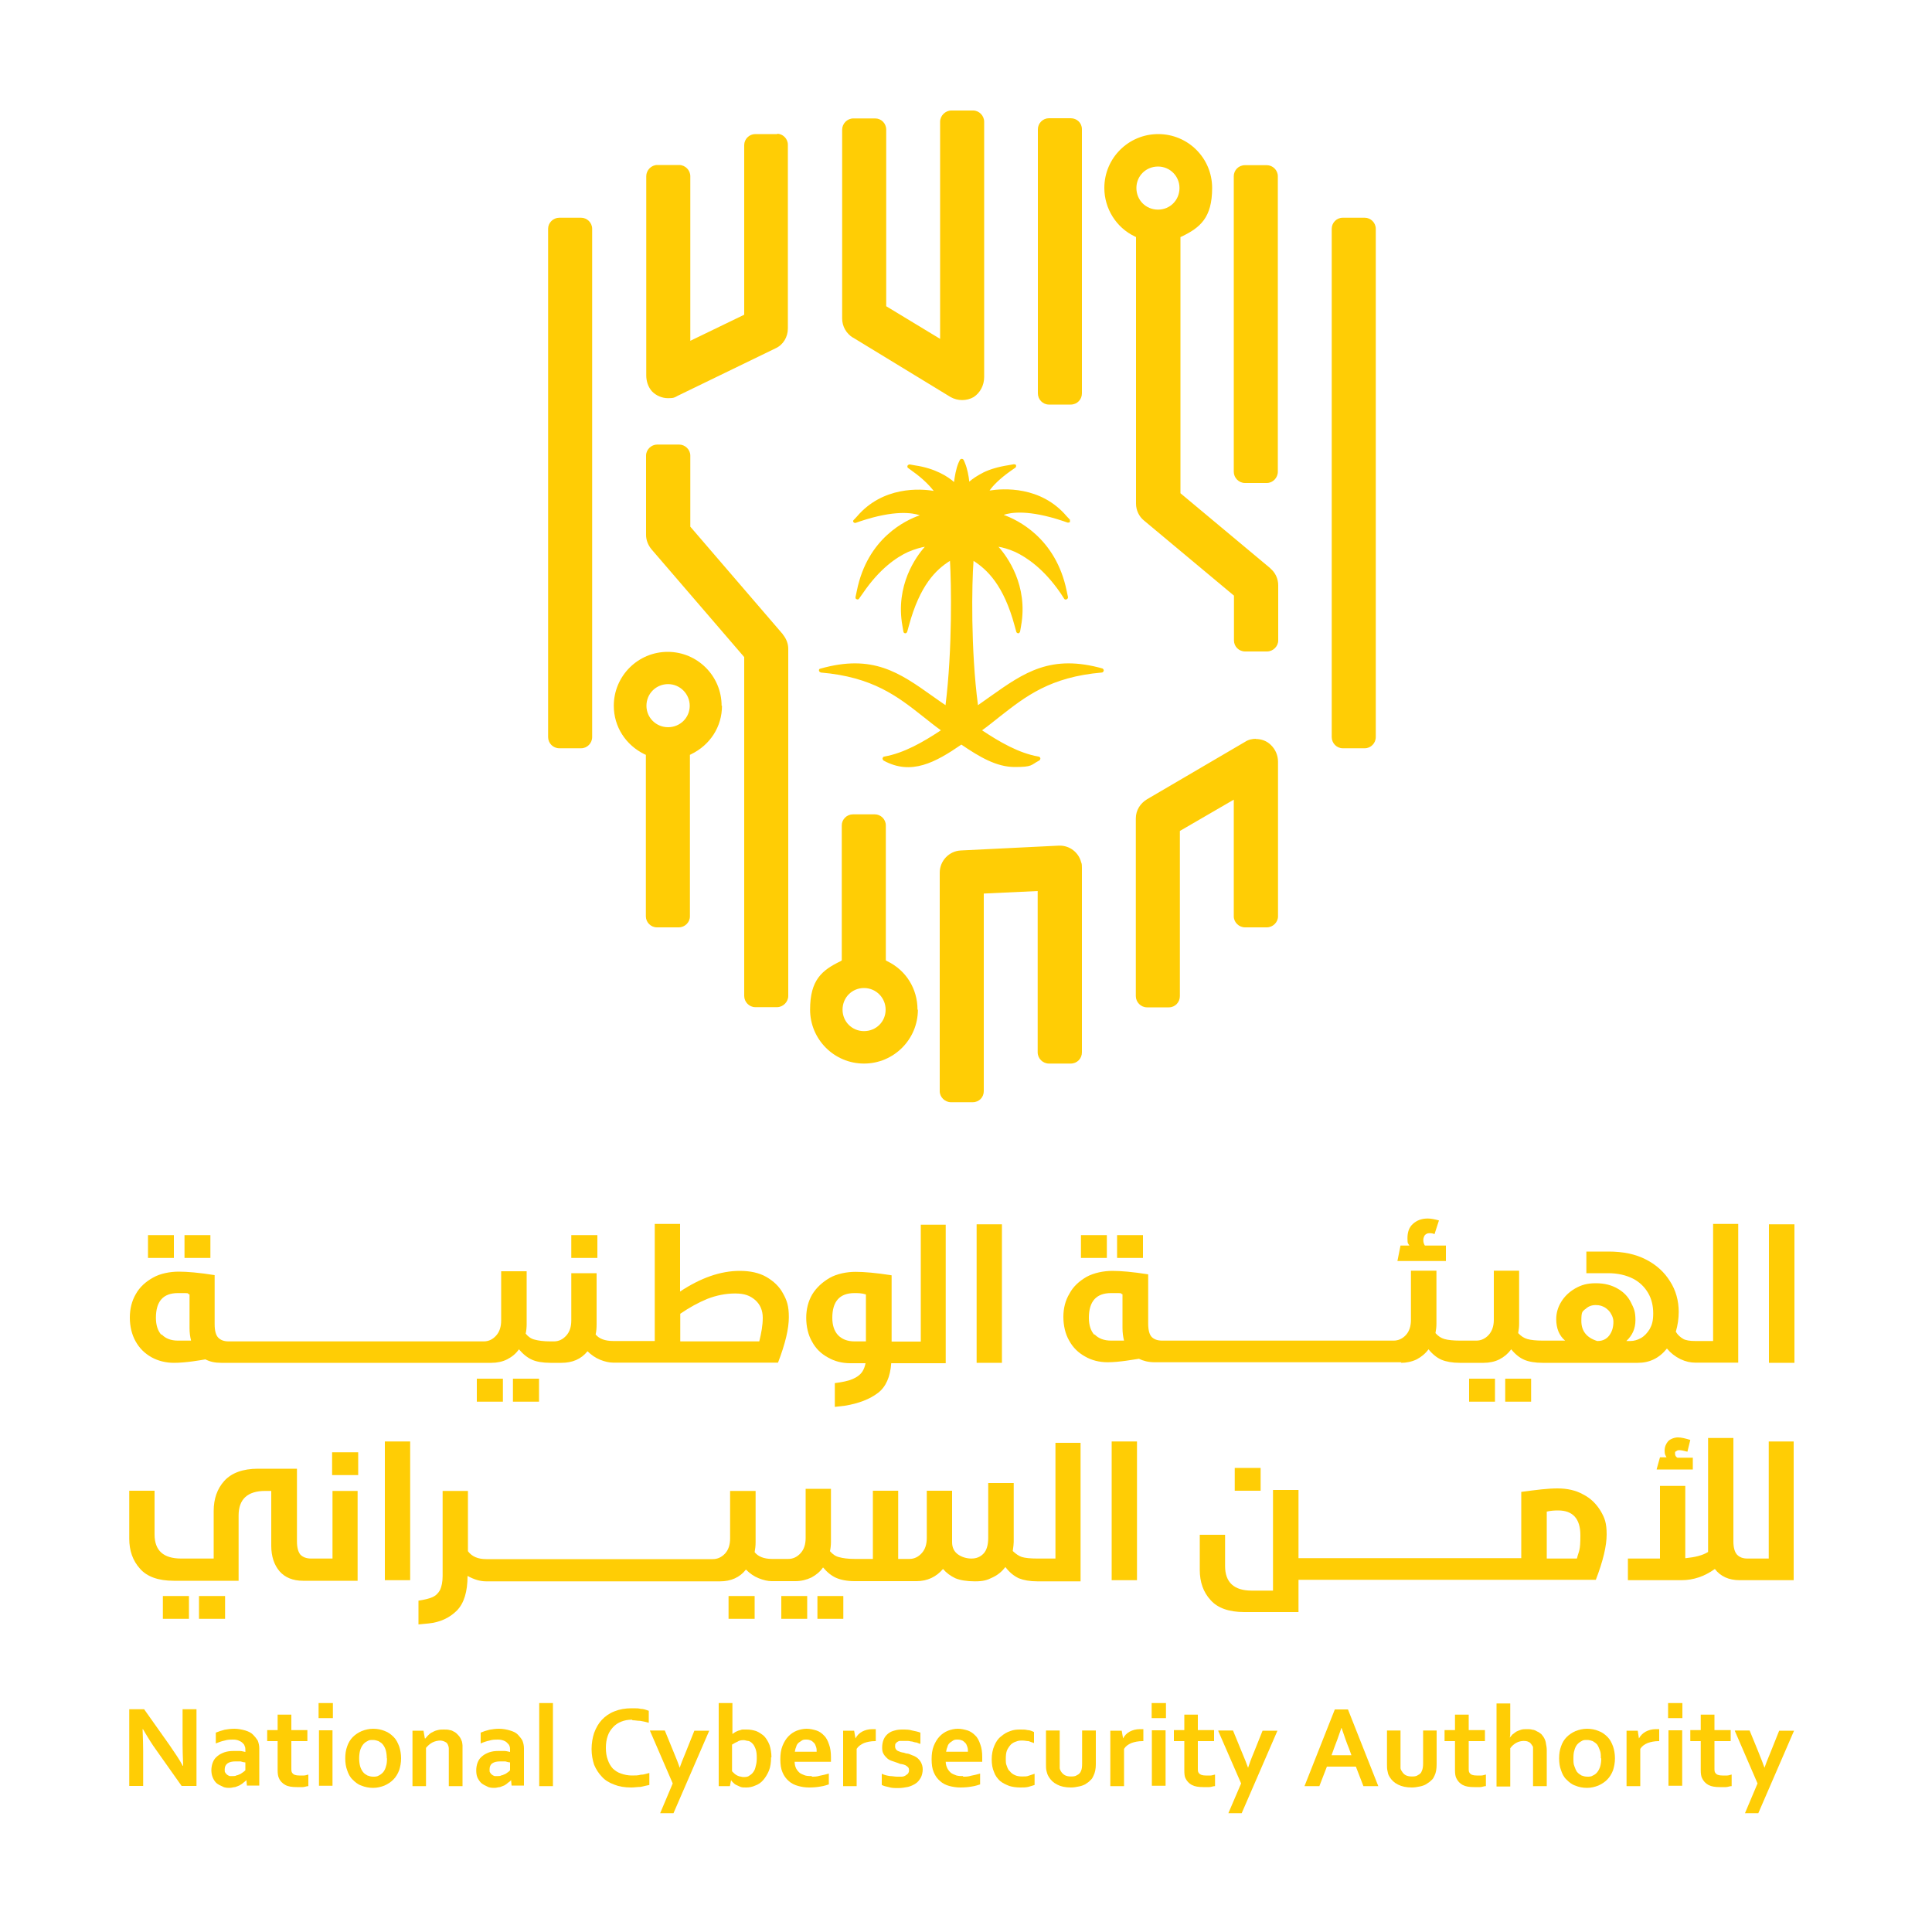
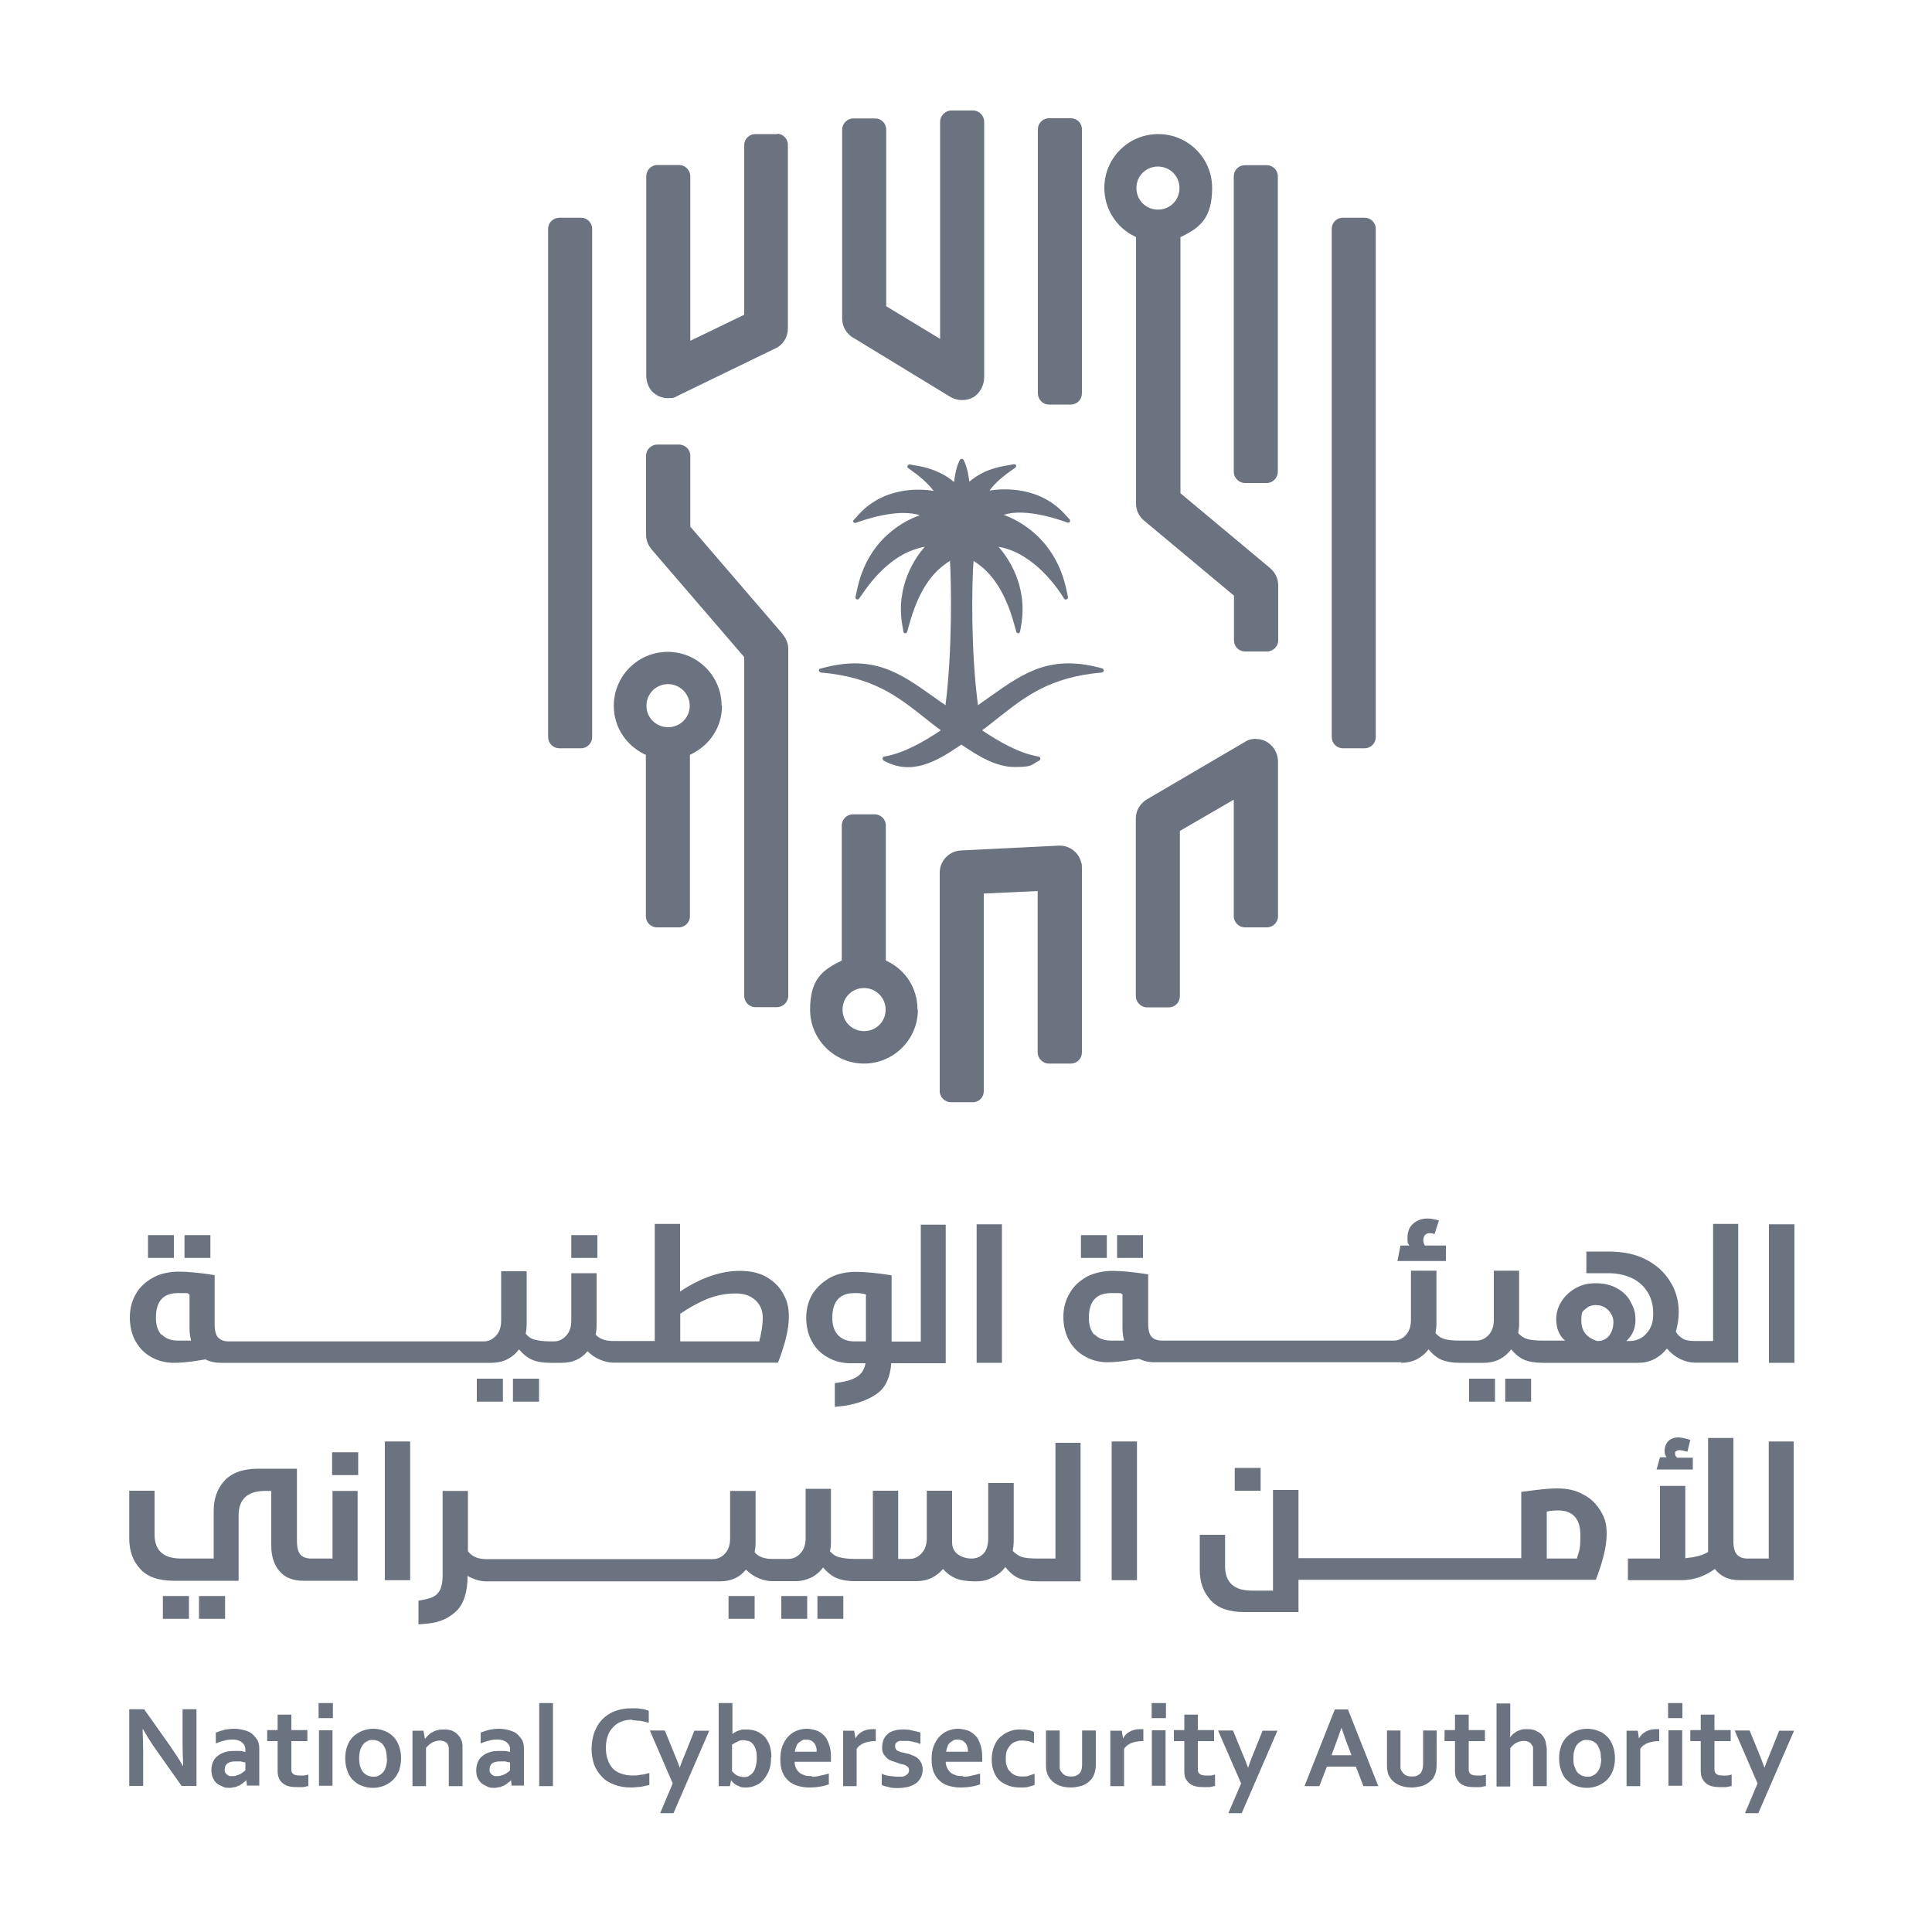
<svg xmlns="http://www.w3.org/2000/svg" version="1.2" viewBox="0 0 1000 1000" width="1000" height="1000">
  <style>
- 		.s0 { fill: #ffcd05 } 
+ 		.s0 { fill: #6b7280 } 
	</style>
  <g>
    <g id="Layer_1">
      <path class="s0" d="m405.2 328.4c1.8 2.2 2.8 4.8 2.8 7.4v179.7c0 3.1-2.7 5.8-5.8 5.8h-11.3c-3.1 0-5.7-2.7-5.7-5.8v-175.4l-48-55.8c-1.8-2.2-2.8-4.8-2.8-7.4v-41.1c0-3.1 2.7-5.7 5.8-5.7h11.3c3.1 0 5.8 2.6 5.8 5.7v36.8l47.9 55.7zm-31.5 36.9c0 10.8-6.1 20.3-16 25.1l-0.6 0.3v83.6c0 3.1-2.6 5.7-5.8 5.7h-11.3c-3.1 0-5.7-2.6-5.7-5.7v-83.6l-0.7-0.3c-9.8-4.8-15.9-14.3-15.9-25.1 0-15.4 12.5-27.9 27.9-27.9 15.4 0 27.9 12.5 27.9 27.9zm-16.7 0c0-6.1-5-11.2-11.2-11.2-6.2 0-11.2 4.9-11.2 11.2 0 6.2 5 11.1 11.2 11.1 6.2 0 11.2-4.9 11.2-11.1zm45.3-295.9h-11.4c-3.1 0-5.7 2.6-5.7 5.7v87.8l-27.9 13.5v-85.2c0-3.1-2.6-5.8-5.8-5.8h-11.3c-3.1 0-5.7 2.7-5.7 5.8v103.1c0 3.1 1 6 2.9 8.2 2.2 2.3 5.3 3.6 8.4 3.6 3.1 0 3.4-0.4 4.9-1.2l50.7-24.6c4-1.8 6.4-5.9 6.4-10.3v-95.1c0-3.1-2.6-5.7-5.7-5.7h0.2zm140.6 140h11.3c3.3 0 5.8-2.6 5.8-5.8v-136.7c0-3.3-2.6-5.7-5.8-5.7h-11.3c-3.1 0-5.7 2.6-5.7 5.7v136.7c0 3.2 2.6 5.8 5.7 5.8zm-101.6-34.8l50.7 30.9c3.7 2.1 8.4 2.1 12 0 3.3-2.2 5.4-6 5.4-10.4v-132.1c0-3.1-2.6-5.8-5.7-5.8h-11.3c-3.1 0-5.8 2.7-5.8 5.8v112.4l-27.9-16.9v-91.4c0-3.3-2.6-5.8-5.7-5.8h-11.3c-3.2 0-5.8 2.7-5.8 5.8v97.8c0 4 2.1 7.7 5.6 9.9zm-140.5-61.9h-11.3c-3.2 0-5.8 2.6-5.8 5.7v263.1c0 3.2 2.6 5.8 5.8 5.8h11.3c3.1 0 5.7-2.6 5.7-5.8v-263.1c0-3.1-2.6-5.7-5.7-5.7zm405.6 0h-11.4c-3.2 0-5.7 2.6-5.7 5.7v263.1c0 3.2 2.6 5.8 5.7 5.8h11.4c3.1 0 5.7-2.6 5.7-5.8v-263.1c0-3.1-2.6-5.7-5.7-5.7zm-48.9 181.5c2.6 2.1 4.1 5.4 4.1 8.7v28.6c0 3.1-2.7 5.7-5.8 5.7h-11.3c-3.3 0-5.8-2.6-5.8-5.7v-23.2l-46.6-38.9c-2.6-2.1-4.1-5.4-4.1-8.7v-138l-0.6-0.3c-9.7-4.6-15.8-14.5-15.8-25.1 0-15.5 12.5-27.9 27.9-27.9 15.4 0 27.9 12.4 27.9 27.9 0 15.4-6.2 20.5-15.7 25.1l-0.7 0.3v132.6l46.6 38.9zm-7.4 88.2c-1.9 0-3.9 0.4-5.7 1.6l-50.7 29.7c-3.5 2.1-5.8 5.7-5.8 9.9v92c0 3.1 2.6 5.8 5.8 5.8h11.3c3.3 0 5.7-2.7 5.7-5.8v-85.5l27.9-16.2v60.4c0 3.1 2.7 5.7 5.8 5.7h11.3c3.1 0 5.8-2.6 5.8-5.7v-80c0-3.4-1.4-6.5-3.7-8.7-2.1-2.1-4.9-3.1-7.8-3.1zm-101.5 55.3h-0.6l-50.7 2.5c-6.1 0.3-10.9 5.4-10.9 11.5v113.1c0 3.1 2.7 5.7 5.8 5.7h11.3c3.3 0 5.7-2.6 5.7-5.7v-102.3l27.9-1.3v83.5c0 3.2 2.7 5.8 5.8 5.8h11.3c3.3 0 5.8-2.6 5.8-5.8v-95.5c0-1.1 0-2.1-0.4-2.9-1.3-5.1-5.9-8.6-11-8.6zm-73.5 84.9c0 15.4-12.5 27.9-27.9 27.9-15.4 0-27.9-12.5-27.9-27.9 0-15.4 6.1-20.4 15.8-25.1l0.6-0.4v-69.9c0-3.1 2.6-5.7 5.8-5.7h11.3c3.1 0 5.7 2.6 5.7 5.7v69.9l0.7 0.4c9.8 4.7 15.7 14.3 15.7 25.1zm-16.7 0c0-6.1-4.9-11.2-11.2-11.2-6.2 0-11.1 4.9-11.1 11.2 0 6.2 4.9 11.1 11.1 11.1 6.3 0 11.2-4.9 11.2-11.1zm197.3-437.1h-11.3c-3.3 0-5.8 2.6-5.8 5.7v153c0 3.1 2.6 5.8 5.8 5.8h11.3c3.1 0 5.7-2.7 5.7-5.8v-153c0-3.1-2.6-5.7-5.7-5.7zm-45.2 11.8c0-6.1-4.9-11.1-11.1-11.1-6.3 0-11.2 4.9-11.2 11.1 0 6.3 4.9 11.2 11.2 11.2 6.2 0 11.1-4.9 11.1-11.2zm-39.5 248.8c-27.1-7.7-40.9 2-58.3 14.3-2.1 1.5-4.2 3-6.5 4.6-3.8-28.7-3.2-63.2-2.3-74.7 7 4.5 15.6 12.5 21.3 33.7l0.8 2.9c0 0.5 0.7 0.9 1 0.9 0.5 0 0.8-0.4 1-0.9l0.5-2.9c3.8-21-7.2-36-11.7-41 2 0.3 5.1 1.1 8.7 2.7 5.9 2.8 14.8 8.7 23.5 21.4l1.8 2.8c0.3 0.5 0.8 0.5 1.3 0.3 0.5-0.2 0.7-0.7 0.7-1.1l-0.7-3.3c-5.6-27.4-25.6-36.8-32.6-39.3 3.7-1.3 12.9-2.8 30.8 3.2l2.3 0.8c0.5 0 0.8 0 1.2-0.3 0-0.4 0-0.9 0-1.2l-1.7-1.8c-13.4-15.8-33-14.4-39.9-13.3 1.7-2.5 5.3-6.2 11-10.2l2.3-1.6c0.4-0.3 0.5-0.8 0.4-1.2 0-0.5-0.7-0.6-1.2-0.6l-2.8 0.5c-5.2 0.8-9.5 2.1-12.8 3.7-3.3 1.7-5.7 3.3-7.4 4.8-0.3-2.9-1-6.7-2.3-9.8l-0.6-1.4c-0.2-0.3-0.5-0.6-1-0.6-0.5 0-0.8 0.3-1 0.6l-0.7 1.5c-1.3 3.1-1.9 6.9-2.3 9.9-3.1-2.8-9.8-7.1-20.1-8.6l-2.8-0.5c-0.5 0-0.9 0.2-1.2 0.7-0.1 0.5 0 1 0.3 1.1l2.3 1.7c5.8 4.1 9.2 7.9 11 10.2-6.9-1.2-26.4-2.5-39.8 13.3l-1.7 1.8c-0.3 0.3-0.3 0.8 0 1.1 0.3 0.3 0.7 0.5 1.2 0.3l2.3-0.8c17.7-5.9 26.9-4.4 30.8-3.1-7.2 2.5-27.1 11.7-32.6 39.1l-0.7 3.3c0 0.4 0 0.9 0.7 1.1 0.5 0.2 0.9 0 1.1-0.3l2-2.8c8.7-12.8 17.5-18.7 23.4-21.4 3.8-1.6 6.8-2.4 8.7-2.7-4.5 5-15.4 20-11.6 41l0.5 2.9c0 0.5 0.5 0.9 1 0.9 0.5 0 0.8-0.4 1-0.9l0.8-2.9c5.7-21.2 14.1-29.2 21.3-33.7 0.7 11.5 1.3 45.8-2.3 74.7-2.3-1.5-4.4-3.1-6.6-4.6-17.3-12.3-31.1-22-58.2-14.3-0.5 0-0.8 0.5-0.7 1 0 0.5 0.5 0.8 1 1 26.8 2.3 39.6 12.3 52.9 22.8 2.9 2.3 6 4.8 9.2 7.1-9.2 6.1-19.1 11.8-29.3 13.6-0.5 0-0.8 0.5-0.9 1 0 0.3 0.3 1 0.6 1.1 14.3 7.8 26.8 0.9 40.2-8.3 9.4 6.4 18.2 11.6 27.6 11.6 9.4 0 8.2-1 12.6-3.3 0.4-0.1 0.7-0.8 0.7-1.1 0-0.5-0.5-1-1-1-10.2-1.8-20-7.5-29.2-13.6 3.3-2.3 6.2-4.8 9.2-7.1 13.4-10.5 26.1-20.5 52.8-22.8 0.5 0 0.9-0.5 1-1 0-0.5-0.3-1-0.8-1z" />
      <g>
        <path class="s0" d="m108.9 639.3v11.8h-13.4v-11.8z" />
        <path class="s0" d="m90 639.3v11.8h-13.4v-11.8z" />
        <path class="s0" d="m254.3 705.4c3 0 5.8-0.6 8.2-1.8 2.5-1.3 4.5-2.9 6.1-5.2 2.2 2.6 4.5 4.4 6.8 5.4 2.2 1 5.5 1.6 9.5 1.6h5.7c5.6 0 10.2-1.9 13.5-6 1.9 1.9 4.1 3.4 6.5 4.4 2.5 1 4.8 1.5 6.8 1.5h85.3c3.8-9.9 5.6-17.6 5.6-23.5 0-5.9-1-8.7-3-12.3-1.9-3.6-4.9-6.4-8.7-8.6-3.7-2.1-8.3-3.1-13.7-3.1-9.9 0-20.2 3.6-30.9 10.7v-35h-13.1v60.6h-21.5c-4.1 0-7.3-1.1-9.1-3.4 0.4-1.7 0.5-3.5 0.5-5.3v-26.4h-13.1v24.4c0 3.3-0.8 5.9-2.6 7.9q-2.7 3-6.4 3h-1.8c-3.6 0-6.3-0.4-8.1-0.9-1.8-0.4-3.3-1.4-4.7-3.1q0.5-2.4 0.5-4.9v-27.4h-13.2v25.4c0 3.3-0.8 5.9-2.6 7.9q-2.7 3-6.4 3h-132.1q-3.5 0-5.4-2c-1.2-1.3-1.8-3.6-1.8-6.9v-25.4c-8.1-1.3-14.3-1.8-18.6-1.8-4.3 0-9.5 0.9-13.3 3.1-3.8 2.1-6.9 4.9-8.9 8.5-2.1 3.6-3.1 7.7-3.1 12.2 0 4.4 1 8.8 3 12.3 2 3.6 4.7 6.2 8.2 8.2 3.4 1.9 7.5 2.9 11.6 2.9 6.3 0 14-1.4 16.3-1.8 2.3 1.2 4.9 1.8 8.2 1.8h140zm97.8-25.4c4.8-3.3 9.4-5.8 14-7.7 4.6-1.8 9.5-2.8 14.4-2.8 4.9 0 7.7 1.1 10.4 3.4 2.6 2.3 3.9 5.4 3.9 9.2 0 3.8-0.7 7.7-1.8 12.2h-40.9zm-268.5 11q-2.9-3.2-2.9-8.9c0-8.5 3.7-12.8 11.4-12.8 7.8 0 3.8 0 6 0.7v17.4c0 2.4 0.3 4.6 0.8 6.5-1.8 0-4.6 0-6.8 0-3.6 0-6.5-1.1-8.5-3.3" />
        <path class="s0" d="m260.3 713.6v11.9h-13.5v-11.9z" />
        <path class="s0" d="m279 713.6v11.9h-13.5v-11.9z" />
        <path class="s0" d="m309.2 639.3v11.8h-13.5v-11.8z" />
        <path class="s0" d="m428.5 702.6c3.4 2 7.4 3 11.6 3h7.9c-0.3 1.6-0.8 2.9-1.5 4.1-1.1 1.8-2.9 3.1-5.2 4.1-2.3 1-5.4 1.6-9.2 2.1v12.3l5.2-0.6c7.4-1.2 13-3.5 17.1-6.6 4.1-3.1 6.4-8.3 6.9-15.4h28.2v-71.7h-12.9v60.5h-15.1v-34.3c-8.1-1.3-14.3-1.8-18.7-1.8-4.5 0-9.6 1-13.3 3.1-3.8 2.2-6.9 5-9.1 8.6-2.1 3.6-3.1 7.7-3.1 12.1 0 4.5 1 8.9 3 12.3 1.9 3.6 4.7 6.3 8.2 8.2zm13.8-33.3c1.8 0 3.7 0 5.9 0.7v24.3h-5.9c-3.8 0-6.6-1.2-8.6-3.3q-2.9-3.2-2.9-8.9c0-8.5 3.8-12.8 11.5-12.8z" />
        <path class="s0" d="m518.6 633.7v71.7h-13.1v-71.7z" />
        <path class="s0" d="m591.6 639.3v11.8h-13.4v-11.8z" />
        <path class="s0" d="m572.9 639.3v11.8h-13.4v-11.8z" />
        <path class="s0" d="m725.1 705.4c2.9 0 5.7-0.6 8.2-1.8 2.4-1.3 4.4-2.9 6.1-5.2 2.1 2.6 4.4 4.4 6.7 5.4 2.4 1 5.6 1.6 9.5 1.6h12.3c3 0 5.8-0.6 8.2-1.8 2.5-1.3 4.4-2.9 6.1-5.2 2.1 2.6 4.4 4.4 6.7 5.4 2.3 1 5.6 1.6 9.5 1.6h49.3c6.1 0 11.1-2.4 15.1-7.4 1.9 2.3 4.2 4.1 7 5.5 2.8 1.3 5.3 1.8 7.6 1.8h22.3v-71.8h-13v60.6h-9.3c-2.6 0-4.8-0.3-6.2-1.1-1.5-0.9-2.8-2-3.8-3.7q1.5-5.1 1.5-10.3c0-5.7-1.5-11.2-4.5-15.8-2.9-4.7-7-8.5-12.5-11.3-5.4-2.8-11.9-4.1-19.3-4.1h-11.5v11.2h11.3c4.9 0 9.2 1 12.8 2.8 3.5 1.8 6.1 4.4 7.9 7.5 1.8 3.1 2.6 6.7 2.6 10.5 0 3.8-0.6 5.9-1.8 8.1-1.3 2.1-2.8 3.7-4.6 4.7q-2.7 1.5-5.4 1.5h-2.1c3.1-2.9 4.7-6.4 4.7-10.8 0-4.5-0.8-6.1-2.3-9.1-1.4-2.9-3.7-5.4-6.9-7.2-3.1-1.8-6.7-2.8-11.3-2.8-4.6 0-7.5 0.9-10.7 2.7-3.1 1.8-5.5 4.1-7.2 6.9-1.8 2.9-2.6 5.9-2.6 9 0 4.7 1.5 8.5 4.6 11.1h-11.5c-3.6 0-6.2-0.3-8-0.8-1.8-0.5-3.3-1.5-4.8-3.1q0.5-2.5 0.5-4.9v-27.4h-13.1v25.4c0 3.3-0.9 5.9-2.7 7.9q-2.7 2.9-6.4 2.9h-8.3c-3.6 0-6.3-0.3-8.1-0.8-1.8-0.5-3.3-1.5-4.7-3.1q0.5-2.5 0.5-4.9v-27.4h-13.2v25.4c0 3.3-0.8 5.9-2.6 7.9q-2.7 2.9-6.4 2.9h-119.8q-3.5 0-5.4-1.9c-1.2-1.3-1.8-3.6-1.8-6.9v-25.5c-8.1-1.3-14.3-1.8-18.6-1.8-4.3 0-9.5 1-13.3 3.1-3.8 2.2-6.9 5-8.8 8.6-2.2 3.6-3.2 7.7-3.2 12.1 0 4.5 1 8.9 3 12.3 2 3.7 4.8 6.3 8.2 8.2 3.4 2 7.5 3 11.7 3 6.2 0 13.9-1.5 16.2-1.8 2.3 1.1 4.9 1.8 8.2 1.8h127.7zm95.4-27.7c1.4-1.4 3.1-2.2 5.4-2.2 2.3 0 3.4 0.5 4.9 1.3 1.3 0.9 2.5 2 3.1 3.3 0.8 1.3 1.2 2.7 1.2 4 0 2.9-0.7 5.2-2.2 7.2-1.4 1.8-3.4 2.8-5.9 2.8h-0.3c-5.4-1.7-8.2-5.1-8.2-10.4 0-5.2 0.6-4.7 2.1-6.2m-254.1 13.5q-2.9-3.2-2.9-8.9c0-8.5 3.8-12.8 11.5-12.8 7.7 0 3.8 0 5.9 0.6v17.4c0 2.5 0.3 4.6 0.8 6.6-1.8 0-4.6 0-6.7 0-3.6 0-6.6-1.1-8.6-3.3" />
        <path class="s0" d="m748.4 644.7h-10.9c-0.4-0.7-0.8-1.6-0.8-2.8 0-1.1 0.4-2 0.8-2.6 0.7-0.7 1.4-1 2.3-1 1 0 1.7 0 2.7 0.5l2.3-7.1c-2.2-0.6-4-1-5.8-1-3.3 0-5.7 1-7.7 2.8-2 1.8-2.8 4.3-2.8 7.4 0 3.1 0.3 2.5 1 3.8h-4.6l-1.6 8h25.1z" />
        <path class="s0" d="m792.5 713.6v11.9h-13.4v-11.9z" />
        <path class="s0" d="m773.8 713.6v11.9h-13.4v-11.9z" />
        <path class="s0" d="m928.8 633.7v71.7h-13.2v-71.7z" />
        <path class="s0" d="m97.8 826.1v11.8h-13.5v-11.8z" />
        <path class="s0" d="m116.5 826.1v11.8h-13.5v-11.8z" />
        <path class="s0" d="m185.4 751.7v11.8h-13.5v-11.8z" />
        <path class="s0" d="m172.1 806.7h-11.1q-3.5 0-5.5-2c-1.1-1.3-1.8-3.6-1.8-6.9v-37.6h-20.2c-7.8 0-13.7 2.2-17.4 6.3-3.7 4.1-5.5 9.3-5.5 15.6v24.6h-16.8c-9.2 0-13.8-4.1-13.8-12.5v-22.6h-13.1v24.8c0 6.2 1.8 11.4 5.6 15.6 3.6 4.1 9.5 6.2 17.4 6.2h33.6v-33.8c0-8.4 4.6-12.7 13.8-12.7h3.1v28.4c0 5.5 1.5 9.9 4.3 13.2 2.8 3.2 6.9 4.9 12.1 4.9h28.3v-46.5h-13v35.3z" />
        <path class="s0" d="m212.3 746.1v71.8h-13.1v-71.8z" />
        <path class="s0" d="m390.6 826.1v11.8h-13.5v-11.8z" />
        <path class="s0" d="m436.5 826.1v11.8h-13.4v-11.8z" />
        <path class="s0" d="m417.8 826.1v11.8h-13.4v-11.8z" />
        <path class="s0" d="m546.3 806.7h-9.3c-3.8 0-6.4-0.3-8.1-0.8-1.6-0.5-3.2-1.7-4.7-3.1 0.3-2 0.5-3.7 0.5-4.8v-30.4h-13.2v28.4c0 3.6-0.8 6.4-2.4 8.1-1.7 1.8-3.8 2.6-6.3 2.6-2.4 0-4.9-0.7-6.9-2.1-2.1-1.5-3.1-3.6-3.1-6.4v-26.6h-13.1v24.4c0 3.3-0.8 5.9-2.6 7.9q-2.7 3-6.4 3h-5.8v-35.3h-13.1v35.3h-9.4c-3.6 0-6.2-0.4-8-0.9-1.8-0.4-3.3-1.4-4.8-3.1q0.5-2.4 0.5-4.9v-27.4h-13.1v25.4c0 3.3-0.8 5.9-2.6 7.9q-2.7 3-6.4 3h-8.4c-4.1 0-7.2-1.2-9-3.5 0.3-1.6 0.5-3.4 0.5-5.2v-26.5h-13.2v24.5c0 3.3-0.8 5.9-2.6 7.9q-2.7 2.9-6.4 2.9h-117.2c-4.3 0-7.4-1.3-9.5-4.1v-31.2h-13.1v44c0 3.1-0.5 5.4-1.3 7.2-0.9 1.7-2.2 3-4 3.8-1.8 0.8-4.1 1.3-7.2 1.8v12.3l5.2-0.5c6-0.6 10.9-2.9 14.7-6.7 3.7-3.8 5.5-9.8 5.5-17.9 3.3 1.8 6.4 2.8 9.6 2.8h121.1c5.6 0 10.2-2 13.4-6.1 2 2 4.1 3.5 6.6 4.5 2.5 1 4.8 1.5 6.7 1.5h12.3c3 0 5.8-0.7 8.3-1.9 2.4-1.3 4.4-2.9 6-5.2 2.2 2.6 4.5 4.4 6.8 5.4 2.3 1 5.5 1.7 9.5 1.7h32.1c5.6 0 10.2-2.2 13.7-6.3 1.8 2.1 3.9 3.6 6.4 4.8 2.4 1 5.9 1.6 10.1 1.6 4.3 0 6.3-0.6 9.1-2 2.8-1.3 4.9-3.1 6.7-5.4 2.1 2.8 4.4 4.6 6.9 5.8 2.5 1 5.6 1.6 9.7 1.6h22.3v-71.7h-13v60.6z" />
        <path class="s0" d="m588.5 746.1v71.8h-13.1v-71.8z" />
        <path class="s0" d="m652.5 759.8v11.8h-13.4v-11.8z" />
        <path class="s0" d="m819.4 773.5c-3.7-2.1-8.2-3.1-13.2-3.1-5.1 0-10.6 0.7-18.8 1.8v34.3h-115.3v-35.3h-13.2v52.1h-11c-9.2 0-13.8-4.3-13.8-12.7v-16.2h-13.1v18.2c0 6.2 1.8 11.5 5.6 15.6 3.6 4.1 9.5 6.2 17.4 6.2h28.1v-16.7h153.9c3.8-9.9 5.6-17.6 5.6-23.5 0-5.9-1-8.5-3.1-12.1-2.2-3.6-5.1-6.6-9.1-8.6zm-3.2 33.2h-15.6v-24.3c2.1-0.5 4.1-0.6 5.9-0.6 7.5 0 11.5 4.2 11.5 12.8 0 8.5-0.7 7.7-1.8 12.1z" />
        <path class="s0" d="m857.5 760.6h18.7v-6.1h-8c-0.8-0.5-1.2-1.1-1.2-2.1 0-1 0-1 0.7-1.3 0.3-0.4 1-0.5 1.5-0.5 1 0 2.4 0.3 4.2 0.8l1.5-6.1c-2.6-0.8-4.7-1.3-6.4-1.3-1.6 0-3.9 0.7-5.1 2-1.1 1.3-1.8 2.9-1.8 4.9 0 2 0.4 2.3 1 3.4h-3.4l-1.7 6.1z" />
        <path class="s0" d="m915.8 806.7h-11.3c-2.5 0-4.1-0.7-5.4-2-1.2-1.3-1.9-3.6-1.9-6.9v-53.5h-13.1v55.5q0 1.2 0 3.5c-2.9 1.8-6.7 2.7-11.5 3.2h-0.3v-37.4h-13.1v37.6h-16.6v11.2h27.7c6.3 0 12-2 17.3-5.8 2.9 3.8 7.2 5.8 12.8 5.8h28v-71.8h-12.9v60.6h0.1z" />
        <path class="s0" d="m87.7 903.2c2.8 4.1 5.3 7.7 6.9 10.8h0.2c-0.2-5.2-0.3-8.8-0.3-11.3v-18h7.2v39.7h-7.7l-13-18.4c-2.3-3.1-4.6-6.9-7-11h-0.2c0.2 4.9 0.3 8.7 0.3 11.3v18.1h-7.2v-39.7h7.7z" />
        <path class="s0" d="m127.5 921.4c-0.4 0.5-0.9 0.8-1.5 1.3-0.5 0.5-1.2 0.9-2 1.4-0.6 0.3-1.5 0.6-2.3 0.9-0.8 0-1.8 0.4-2.8 0.4-1 0-2.6 0-3.7-0.7-1.2-0.5-2.2-1-3.2-1.8q-1.2-1.2-1.9-2.9c-0.5-1.2-0.7-2.5-0.7-3.8 0-1.3 0.3-3 0.8-4.1 0.5-1.3 1.3-2.3 2.3-3.1 1-0.9 2.3-1.5 3.6-2 1.5-0.5 3-0.7 4.6-0.7 1.7 0 2.5 0 3.5 0 1 0 2 0.4 2.8 0.5v-1.1c0-0.7 0-1.3-0.4-2-0.1-0.7-0.6-1.1-1.1-1.6-0.5-0.5-1.2-0.9-2-1.2q-1.2-0.5-2.9-0.5c-1.2 0-2.8 0-4.3 0.5-1.5 0.3-2.9 0.8-4.6 1.5v-5.6c1.5-0.6 3-1.1 4.6-1.5 1.6-0.3 3.3-0.5 5.1-0.5 1.8 0 3.9 0.4 5.6 0.9 1.6 0.5 2.9 1.1 3.9 2.1 1 1 1.8 2 2.5 3.1 0.5 1.3 0.8 2.6 0.8 4v19.3h-6.4l-0.3-3.1zm-0.7-9.2c-0.6 0-1.5-0.3-2.3-0.5-0.8 0-1.8 0-2.6 0-1.8 0-3.1 0.3-4.1 1-1 0.7-1.5 1.8-1.5 3.1 0 1.3 0 1.2 0.3 1.7 0.4 0.5 0.5 0.8 1 1.1 0.3 0.3 0.8 0.5 1.3 0.7 0.5 0 1 0 1.7 0 0.6 0 1.3 0 1.9-0.4 0.7 0 1.2-0.5 1.8-0.6q0.8-0.5 1.5-1c0.5-0.3 0.8-0.7 1.2-1v-4.4 0.3z" />
        <path class="s0" d="m159.5 924.5c-0.8 0-1.8 0.5-2.8 0.5-1 0-2.2 0-3.1 0-2.5 0-4.5-0.3-5.9-1.1-1.5-0.8-2.7-2-3.3-3.5-0.5-0.9-0.7-2.4-0.7-4.2v-15h-5.4v-5.7h5.4v-8h7.1v8h8.3v5.7h-8.3v14c0 1.1 0 2 0.5 2.5 0.6 0.9 1.8 1.3 3.6 1.3 1.8 0 1.6 0 2.4 0 0.9 0 1.7-0.4 2.3-0.5v6z" />
        <path class="s0" d="m164.9 881.5h7.4v7.8h-7.4zm0.2 14.1h7v28.7h-7z" />
        <path class="s0" d="m207.6 910.1c0 2.3-0.4 4.3-1 6.2-0.7 1.8-1.7 3.5-3 4.8-1.3 1.3-2.8 2.3-4.6 3.1-1.8 0.7-3.7 1.2-5.9 1.2-2.1 0-4.2-0.4-6.1-1.2-1.8-0.6-3.2-1.8-4.5-3.1-1.4-1.3-2.2-3-2.8-4.8-0.7-1.8-1-3.9-1-6.2 0-2.3 0.3-4.3 1-6.2 0.6-1.8 1.6-3.5 2.9-4.8 1.3-1.3 2.8-2.3 4.6-3.1 1.8-0.7 3.8-1.2 5.9-1.2 2.2 0 4.3 0.4 6.1 1.2 1.8 0.6 3.3 1.8 4.6 3.1 1.3 1.3 2.1 3 2.8 4.8 0.6 1.8 1 3.9 1 6.2zm-7.4 0c0-1.5-0.2-3-0.5-4.1q-0.5-1.7-1.5-3c-0.6-0.8-1.5-1.3-2.3-1.8-0.8-0.3-1.8-0.6-2.9-0.6-1.2 0-2 0-2.8 0.6-0.9 0.4-1.7 1-2.3 1.8q-1 1.3-1.5 3c-0.3 1.1-0.5 2.5-0.5 4.1 0 1.6 0.2 3 0.5 4.1q0.5 1.7 1.5 3c0.6 0.8 1.4 1.3 2.3 1.8 0.8 0.3 1.8 0.6 2.9 0.6 1.2 0 2 0 3-0.6 0.8-0.4 1.6-1 2.3-1.8q1-1.3 1.4-3c0.4-1.1 0.5-2.5 0.5-4.1" />
        <path class="s0" d="m220.2 899.8c0.5-0.7 1-1.2 1.6-1.8 0.7-0.7 1.4-1.2 2.2-1.5 0.8-0.5 1.6-0.8 2.6-1 1-0.3 2-0.3 3.1-0.3 1.2 0 2.2 0 3.1 0.3 1 0 1.8 0.7 2.7 1.1 0.8 0.5 1.4 1.2 2.1 2 0.7 0.8 1.1 1.8 1.5 2.8 0.1 0.7 0.3 1.3 0.3 2v21.1h-7.1v-19.5c0-0.5-0.1-1-0.3-1.5-0.3-0.9-0.8-1.6-1.6-1.9-0.7-0.4-1.7-0.7-2.6-0.7-1 0-2.7 0.3-4 1-1.3 0.7-2.3 1.6-3.3 2.8v19.8h-7v-28.7h5.7l0.7 4z" />
        <path class="s0" d="m264.5 921.4c-0.3 0.5-0.8 0.8-1.5 1.3-0.5 0.5-1.1 0.9-1.9 1.4-0.7 0.3-1.5 0.6-2.3 0.9-0.8 0-1.8 0.4-2.8 0.4-1 0-2.6 0-3.8-0.7-1.1-0.5-2.1-1-3.1-1.8q-1.2-1.2-2-2.9c-0.5-1.2-0.6-2.5-0.6-3.8 0-1.3 0.3-3 0.8-4.1 0.5-1.3 1.3-2.3 2.3-3.1 1-0.9 2.3-1.5 3.6-2 1.5-0.5 2.9-0.7 4.6-0.7 1.6 0 2.5 0 3.4 0 1 0 2 0.4 2.8 0.5v-1.1c0-0.7 0-1.3-0.3-2-0.2-0.7-0.7-1.1-1.2-1.6-0.4-0.5-1.1-0.9-1.9-1.2q-1.3-0.5-3-0.5c-1.1 0-2.8 0-4.2 0.5-1.5 0.3-3 0.8-4.6 1.5v-5.6c1.4-0.6 2.9-1.1 4.6-1.5 1.6-0.3 3.2-0.5 5-0.5 1.9 0 4 0.4 5.6 0.9 1.7 0.5 3 1.1 4 2.1 0.9 1 1.8 2 2.4 3.1 0.5 1.3 0.8 2.6 0.8 4v19.3h-6.4l-0.3-3.1zm-0.6-9.2c-0.7 0-1.5-0.3-2.3-0.5-0.9 0-1.8 0-2.7 0-1.8 0-3.1 0.3-4.1 1-1 0.7-1.4 1.8-1.4 3.1 0 1.3 0 1.2 0.3 1.7 0.3 0.5 0.5 0.8 1 1.1 0.3 0.3 0.8 0.5 1.3 0.7 0.5 0 1 0 1.6 0 0.7 0 1.3 0 2-0.4 0.7 0 1.1-0.5 1.8-0.6q0.7-0.5 1.5-1c0.5-0.3 0.8-0.7 1.1-1v-4.4 0.3z" />
        <path class="s0" d="m286.2 881.5v43h-7.1v-43z" />
        <path class="s0" d="m327.1 890.1q-3 0-5.5 1c-1.6 0.6-3.1 1.6-4.2 2.8-1.2 1.3-2.2 2.7-2.8 4.5-0.7 1.9-1 4-1 6.3 0 2.3 0.3 4.4 1 6.2 0.6 1.8 1.5 3.3 2.6 4.5 1.2 1.1 2.6 2.1 4.3 2.6 1.6 0.6 3.6 1 5.6 1 1.9 0 3.1 0 4.5-0.4 1.7 0 3-0.6 4.5-0.9v6.2c-1.3 0.3-3 0.6-4.5 1-1.6 0-3.2 0.3-4.9 0.3q-5.1 0-8.8-1.5c-2.7-1-4.8-2.3-6.4-4.1-1.7-1.8-3-3.8-4-6.2-0.8-2.5-1.3-5.1-1.3-8.1 0-2.9 0.5-5.9 1.3-8.3 1-2.7 2.3-5 4-6.8 1.8-1.9 3.9-3.4 6.5-4.4 2.7-1.1 5.6-1.6 8.9-1.6 3.3 0 3.3 0 4.7 0.3 1.5 0 2.8 0.5 4.2 1v6.2q-2.5-0.7-4.5-1c-1.3 0-2.6-0.3-3.9-0.3" />
        <path class="s0" d="m336.6 895.7h7.5l4.3 10.5q2.5 5.9 3.4 8.8c0.5-1.5 1.5-4.2 3.2-8.2l4.4-11h7.7l-18.5 42.7h-6.9l6.5-15.4-11.8-27.3z" />
        <path class="s0" d="m399.1 909.6c0 2.6-0.3 4.9-1.1 6.9q-1.3 3-3 4.9c-1.1 1.3-2.6 2.3-4.1 2.8-1.5 0.7-3.1 1-4.6 1-1.5 0-2.1 0-3-0.3-0.8-0.4-1.6-0.7-2.2-1-0.7-0.3-1.2-0.8-1.7-1.3-0.5-0.5-0.8-0.8-1-1.2l-0.6 3.1h-5.8v-43h7.1v16q0.7-0.5 1.5-1c0.5-0.3 1.1-0.5 1.8-0.8 0.6 0 1.3-0.5 1.9-0.5 0.7 0 1.5 0 2.3 0 1.7 0 3.2 0.3 4.8 0.8 1.5 0.6 2.8 1.5 4.1 2.6 1.1 1.2 2.1 2.8 2.8 4.6 0.6 1.8 1 4.1 1 6.4m-7.6 0.3c0-1.8-0.1-3.2-0.6-4.6-0.5-1.3-1-2.3-1.7-2.9-0.6-0.7-1.5-1.2-2.1-1.3-0.8 0-1.5-0.4-2.3-0.4-0.8 0-2.1 0-3.1 0.7-1.2 0.5-2 1-3 1.6v13.8q0.5 0.5 1 1c0.3 0.3 0.8 0.7 1.3 1 0.5 0.3 1 0.5 1.7 0.7 0.6 0 1.1 0.3 1.9 0.3 0.8 0 2.2 0 3-0.7 0.8-0.5 1.6-1.1 2.1-1.9 0.7-0.9 1-1.8 1.3-3.2q0.5-1.7 0.5-3.9" />
        <path class="s0" d="m420.1 919.6c1.3 0 2.8 0 4.3-0.5 1.5-0.3 2.9-0.6 4.6-1.1v5.6c-1 0.3-2.3 0.8-4.3 1.1q-2.7 0.5-5.9 0.5c-2.1 0-3.9-0.3-5.7-0.8-1.8-0.5-3.5-1.3-4.8-2.5-1.3-1.1-2.5-2.6-3.3-4.6-0.8-1.8-1.1-4.1-1.1-6.7 0-2.6 0.3-4.9 1.1-6.9q1.2-3 3-4.9 1.9-2 4.4-3c1.6-0.6 3.3-1 5.1-1 1.8 0 3.4 0.4 5.1 0.9 1.5 0.5 2.8 1.4 3.9 2.6 1.2 1.1 2 2.8 2.6 4.6 0.7 1.8 1 4.1 1 6.5v2.5h-18.8c0 1.3 0.3 2.5 0.8 3.5 0.5 0.9 1.1 1.6 1.9 2.3 0.9 0.6 1.8 0.9 2.8 1.3 1.2 0.3 2.3 0.3 3.5 0.3m-3-18.9c-0.8 0-1.6 0-2.3 0.5-0.6 0.5-1.3 0.8-1.8 1.3-0.5 0.5-1 1.2-1.1 2-0.4 0.8-0.5 1.5-0.7 2.5h11.3c0-0.9 0-1.7-0.3-2.5-0.3-0.8-0.5-1.5-1-2-0.5-0.5-1-1-1.6-1.3-0.7-0.3-1.5-0.5-2.3-0.5" />
        <path class="s0" d="m453.6 901.2h-0.7c-2.1 0-4.1 0.4-5.7 1-1.6 0.7-3 1.7-3.8 3v19.3h-7v-28.7h5.7l0.7 4q1.2-2.3 3.4-3.5c1.5-0.8 3.3-1.3 5.3-1.3 1.9 0 1.3 0 1.8 0v6.2z" />
        <path class="s0" d="m470.5 916.2q0-1-0.5-1.5c-0.3-0.3-0.8-0.7-1.3-1-0.7-0.3-1.3-0.5-2-0.6-0.8 0-1.4-0.4-2.3-0.7q-1.4-0.5-2.9-1-1.5-0.5-2.5-1.5c-0.6-0.6-1.3-1.3-1.8-2.3-0.5-0.9-0.6-1.9-0.6-3.2 0-1.4 0.3-3 0.8-4.1 0.5-1.2 1.3-2.2 2.3-3 1-0.8 2.1-1.3 3.4-1.6 1.3-0.4 2.6-0.5 4.1-0.5 1.5 0 3.5 0 4.9 0.5 1.5 0.3 3 0.6 4.3 1.1v5.8c-0.6 0-1.3-0.5-2.1-0.7-0.7 0-1.5-0.3-2.2-0.5-0.8 0-1.4-0.3-2.1-0.3h-2.1c-0.7 0-1.5 0-2.2 0-0.4 0-0.9 0.3-1.4 0.6-0.4 0.4-0.7 0.7-0.9 1 0 0.3-0.1 0.7-0.1 1.2 0 0.5 0.1 1.1 0.5 1.6q0.5 0.7 1.5 1c0.6 0.3 1.3 0.5 1.9 0.6 0.7 0 1.3 0.4 2 0.5 1 0 2 0.5 2.9 0.9 1 0.3 1.9 0.8 2.7 1.4 0.8 0.7 1.4 1.4 1.9 2.3 0.5 1 0.9 2.2 0.9 3.6 0 1.5-0.4 3.2-1 4.3-0.7 1.2-1.5 2.3-2.6 3-1.2 0.8-2.5 1.4-4 1.8-1.5 0.3-3.3 0.6-5.1 0.6-1.8 0-3.4 0-4.9-0.5-1.5-0.3-2.6-0.6-3.6-1.1v-5.8c1.5 0.7 2.9 1 4.3 1.2 1.3 0 2.4 0.3 3.6 0.3 1.1 0 1.6 0 2.4 0 0.8 0 1.5-0.3 2-0.6 0.5-0.4 1-0.7 1.3-1q0.5-0.8 0.5-1.5" />
        <path class="s0" d="m498.4 919.6c1.3 0 2.8 0 4.3-0.5 1.5-0.3 2.9-0.6 4.6-1.1v5.6c-1 0.3-2.3 0.8-4.3 1.1q-2.7 0.5-5.9 0.5c-2.1 0-3.9-0.3-5.8-0.8-1.8-0.5-3.4-1.3-4.7-2.5-1.3-1.1-2.5-2.6-3.3-4.6-0.8-1.8-1.1-4.1-1.1-6.7 0-2.6 0.3-4.9 1.1-6.9q1.2-3 3-4.9 1.9-2 4.4-3c1.6-0.6 3.3-1 5.1-1 1.8 0 3.4 0.4 5.1 0.9 1.4 0.5 2.8 1.4 3.9 2.6 1.2 1.1 2 2.8 2.6 4.6 0.7 1.8 1 4.1 1 6.5v2.5h-18.9c0 1.3 0.4 2.5 0.9 3.5 0.5 0.9 1.1 1.6 1.9 2.3 0.9 0.6 1.8 0.9 2.8 1.3 1.2 0.3 2.3 0.3 3.5 0.3m-3-18.9c-0.8 0-1.6 0-2.3 0.5-0.6 0.5-1.3 0.8-1.8 1.3-0.5 0.5-1 1.2-1.1 2-0.4 0.8-0.5 1.5-0.7 2.5h11.3c0-0.9 0-1.7-0.3-2.5-0.3-0.8-0.5-1.5-1-2-0.5-0.5-1-1-1.6-1.3-0.7-0.3-1.5-0.5-2.3-0.5" />
        <path class="s0" d="m535.5 923.9c-0.8 0.3-2 0.6-3.3 1-1.3 0.3-2.6 0.3-4.1 0.3-2.1 0-4.1-0.3-5.7-0.8-1.8-0.7-3.5-1.5-4.8-2.6-1.3-1.2-2.5-2.8-3.1-4.6-0.8-1.8-1.2-4-1.2-6.6 0-2.6 0.5-5.1 1.4-7.1 0.8-1.9 1.9-3.6 3.4-4.7 1.5-1.3 3-2.2 4.8-2.8 1.8-0.7 3.4-0.8 5.2-0.8 1.8 0 2.5 0 3.8 0.3 1.1 0 2.3 0.5 3.3 1v5.7c-0.8-0.3-1.8-0.6-2.8-1-1 0-2-0.3-3.1-0.3-1.2 0-2.2 0-3.3 0.5-1 0.3-2 0.8-2.8 1.6q-1.2 1.3-2 3c-0.5 1.3-0.6 2.8-0.6 4.4 0 1.7 0 2.5 0.5 3.6 0.4 1.2 0.8 2.2 1.6 2.8 0.7 0.9 1.5 1.5 2.6 2 1 0.5 2.3 0.7 3.8 0.7 1.5 0 2.5 0 3.4-0.4q1.5-0.5 3-1z" />
        <path class="s0" d="m554.4 925.2c-3 0-5.3-0.5-7.2-1.5-2-1-3.3-2.3-4.3-3.9-1-1.7-0.8-1.8-1.2-3-0.3-1.1-0.3-2.3-0.3-3.6v-17.5h7.1v16.9q0 1.4 0 2.4c0 0.7 0.3 1.3 0.6 1.8q0.8 1.3 2 2c0.8 0.5 2 0.7 3.1 0.7 1.2 0 2.3 0 3.3-0.7 1-0.5 1.6-1.1 2-2.1 0.5-1 0.6-2.3 0.6-4v-17h7.1v17.5c0 2.3-0.4 4.3-1.2 5.9-0.8 1.7-1 1.8-1.8 2.5-0.6 0.8-1.6 1.3-2.6 2-1 0.5-2.1 0.9-3.3 1.1-1.3 0.3-2.6 0.5-4.1 0.5" />
        <path class="s0" d="m592 901.2h-0.7c-2.1 0-4.1 0.4-5.7 1-1.7 0.7-3 1.7-3.8 3v19.3h-7.1v-28.7h5.9l0.7 4q1.2-2.3 3.4-3.5c1.5-0.8 3.3-1.3 5.3-1.3 2 0 1.3 0 1.8 0v6.2z" />
        <path class="s0" d="m596.1 881.5h7.4v7.8h-7.4zm0.1 14.1h7.1v28.7h-7.1z" />
        <path class="s0" d="m628.7 924.5c-0.8 0-1.8 0.5-2.8 0.5-0.9 0-2.1 0-3.1 0-2.4 0-4.4-0.3-5.9-1.1-1.5-0.8-2.6-2-3.3-3.5-0.5-0.9-0.6-2.4-0.6-4.2v-15h-5.4v-5.7h5.4v-8h7v8h8.4v5.7h-8.4v14c0 1.1 0 2 0.5 2.5 0.7 0.9 1.8 1.3 3.6 1.3 1.8 0 1.7 0 2.5 0 0.8 0 1.6-0.4 2.3-0.5v6z" />
        <path class="s0" d="m630.7 895.7h7.5l4.3 10.5q2.5 5.9 3.5 8.8c0.5-1.5 1.4-4.2 3.1-8.2l4.4-11h7.7l-18.5 42.7h-6.9l6.6-15.4-11.9-27.3h0.2z" />
        <path class="s0" d="m701.8 914.4h-15l-3.9 10.1h-7.7l15.7-39.7h6.8l15.7 39.7h-7.7zm-7.5-20c-1.4 4.1-2.7 7.7-3.8 10.5l-1.3 3.6h10.3l-1.3-3.6c-1.2-2.8-2.3-6.2-3.8-10.5z" />
        <path class="s0" d="m730.8 925.2c-2.9 0-5.2-0.5-7.2-1.5-2-1-3.3-2.3-4.3-3.9-1-1.7-0.8-1.8-1.1-3-0.3-1.1-0.3-2.3-0.3-3.6v-17.5h7v16.9q0 1.4 0 2.4c0 0.7 0.3 1.3 0.7 1.8q0.7 1.3 1.9 2c0.9 0.5 2 0.7 3.2 0.7 1.1 0 2.3 0 3.2-0.7 1-0.5 1.7-1.1 2-2.1 0.5-1 0.7-2.3 0.7-4v-17h7v17.5c0 2.3-0.3 4.3-1.1 5.9-0.8 1.7-1 1.8-1.8 2.5-0.7 0.8-1.7 1.3-2.7 2-0.9 0.5-2.1 0.9-3.2 1.1-1.4 0.3-2.7 0.5-4.1 0.5" />
        <path class="s0" d="m768.9 924.5c-0.8 0-1.8 0.5-2.8 0.5-1 0-2.1 0-3.1 0-2.5 0-4.4-0.3-5.9-1.1-1.5-0.8-2.6-2-3.3-3.5-0.5-0.9-0.7-2.4-0.7-4.2v-15h-5.4v-5.7h5.4v-8h7.1v8h8.4v5.7h-8.4v14c0 1.1 0 2 0.5 2.5 0.6 0.9 1.8 1.3 3.6 1.3 1.8 0 1.6 0 2.5 0 0.8 0 1.6-0.4 2.3-0.5v6z" />
        <path class="s0" d="m781.7 893.2v3.6c0 1 0 1.8-0.3 2.6 0.5-0.5 1-1.1 1.4-1.6q1-0.7 2-1.5 1-0.5 2.5-1c1-0.3 1.9-0.3 3.1-0.3 1.1 0 1.8 0 2.8 0.3 0.8 0 1.8 0.5 2.4 0.9 0.9 0.3 1.5 0.9 2.2 1.4 0.6 0.7 1.1 1.3 1.6 2.3 0.4 0.8 0.7 1.7 0.8 2.7 0.2 0.9 0.4 2.1 0.4 3.4v18.5h-7.1v-19.6c0-0.5 0-1-0.5-1.5-0.5-0.8-1-1.5-1.8-1.8-0.8-0.4-1.6-0.5-2.6-0.5-1 0-2.6 0.3-3.8 1-1.1 0.6-2.3 1.6-3.1 2.8v19.8h-7.1v-43h7.1v11.8z" />
        <path class="s0" d="m835.9 910.1c0 2.3-0.4 4.3-1 6.2-0.7 1.8-1.7 3.5-3 4.8-1.3 1.3-2.8 2.3-4.6 3.1-1.8 0.7-3.7 1.2-5.9 1.2-2.1 0-4.2-0.4-6.1-1.2-1.8-0.6-3.2-1.8-4.5-3.1-1.4-1.3-2.2-3-2.8-4.8-0.7-1.8-1-3.9-1-6.2 0-2.3 0.3-4.3 1-6.2 0.6-1.8 1.6-3.5 2.9-4.8 1.3-1.3 2.8-2.3 4.6-3.1 1.8-0.7 3.8-1.2 5.9-1.2 2.2 0 4.3 0.4 6.1 1.2 1.8 0.6 3.3 1.8 4.6 3.1 1.3 1.3 2.1 3 2.8 4.8 0.6 1.8 1 3.9 1 6.2zm-7.3 0c0-1.5 0-3-0.5-4.1-0.4-1.1-0.8-2.1-1.4-3-0.7-0.8-1.5-1.3-2.3-1.8-0.8-0.3-1.8-0.6-3-0.6-1.1 0-2 0-2.8 0.6-0.8 0.4-1.6 1-2.3 1.8q-1 1.3-1.4 3c-0.4 1.1-0.5 2.5-0.5 4.1 0 1.6 0 3 0.5 4.1 0.4 1.2 0.8 2.1 1.4 3 0.7 0.8 1.5 1.3 2.3 1.8 0.8 0.3 1.8 0.6 3 0.6 1.1 0 2 0 2.9-0.6 0.9-0.4 1.7-1 2.3-1.8q1-1.3 1.5-3c0.3-1.1 0.5-2.5 0.5-4.1" />
        <path class="s0" d="m859.2 901.2h-0.7c-2.1 0-4.1 0.4-5.7 1-1.7 0.7-3 1.7-3.8 3v19.3h-7.1v-28.7h5.8l0.6 4q1.3-2.3 3.5-3.5c1.5-0.8 3.3-1.3 5.2-1.3 2 0 1.3 0 1.8 0v6.2z" />
        <path class="s0" d="m863.4 881.5h7.4v7.8h-7.4zm0.2 14.1h7.1v28.7h-7.1z" />
        <path class="s0" d="m896.1 924.5c-0.8 0-1.8 0.5-2.8 0.5-1 0-2.1 0-3.1 0-2.5 0-4.4-0.3-5.9-1.1-1.5-0.8-2.6-2-3.3-3.5-0.5-0.9-0.7-2.4-0.7-4.2v-15h-5.4v-5.7h5.4v-8h7.1v8h8.4v5.7h-8.4v14c0 1.1 0 2 0.5 2.5 0.6 0.9 1.8 1.3 3.6 1.3 1.8 0 1.6 0 2.5 0 0.8 0 1.6-0.4 2.3-0.5v6z" />
        <path class="s0" d="m898.1 895.7h7.5l4.3 10.5q2.4 5.9 3.4 8.8c0.5-1.5 1.5-4.2 3.2-8.2l4.4-11h7.7l-18.5 42.7h-6.9l6.5-15.4-11.8-27.3h0.2z" />
      </g>
    </g>
  </g>
</svg>
